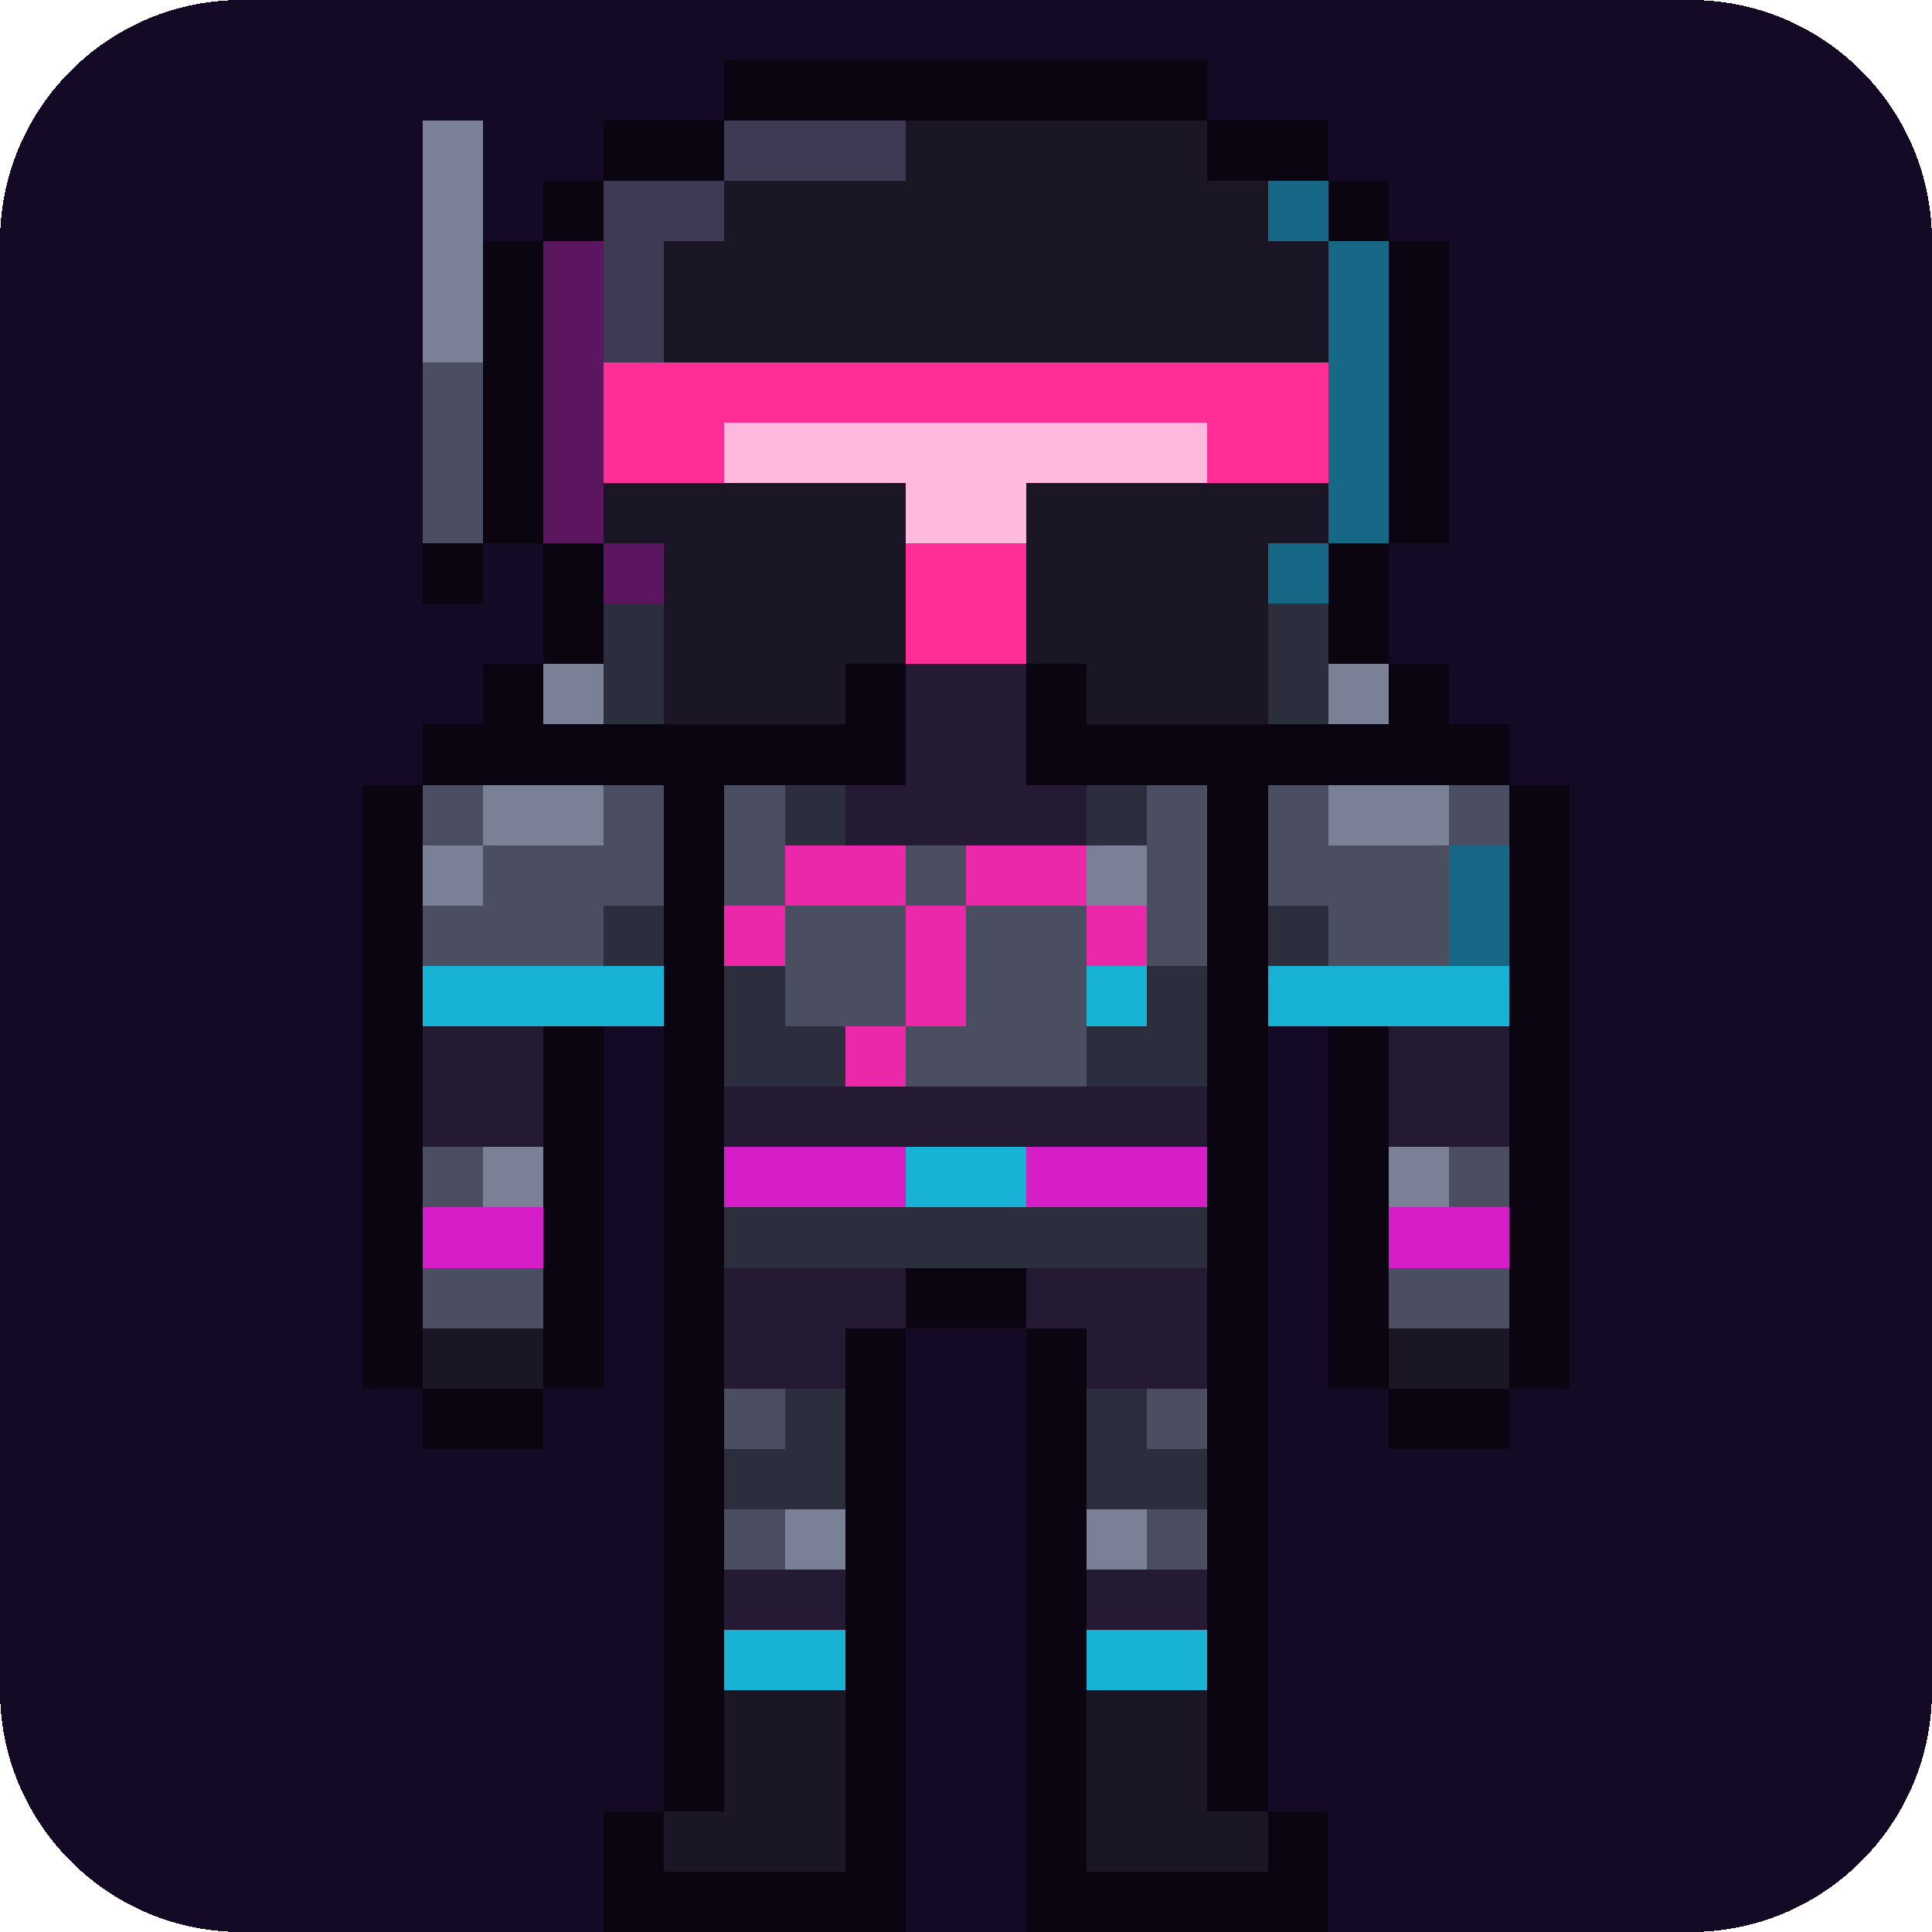
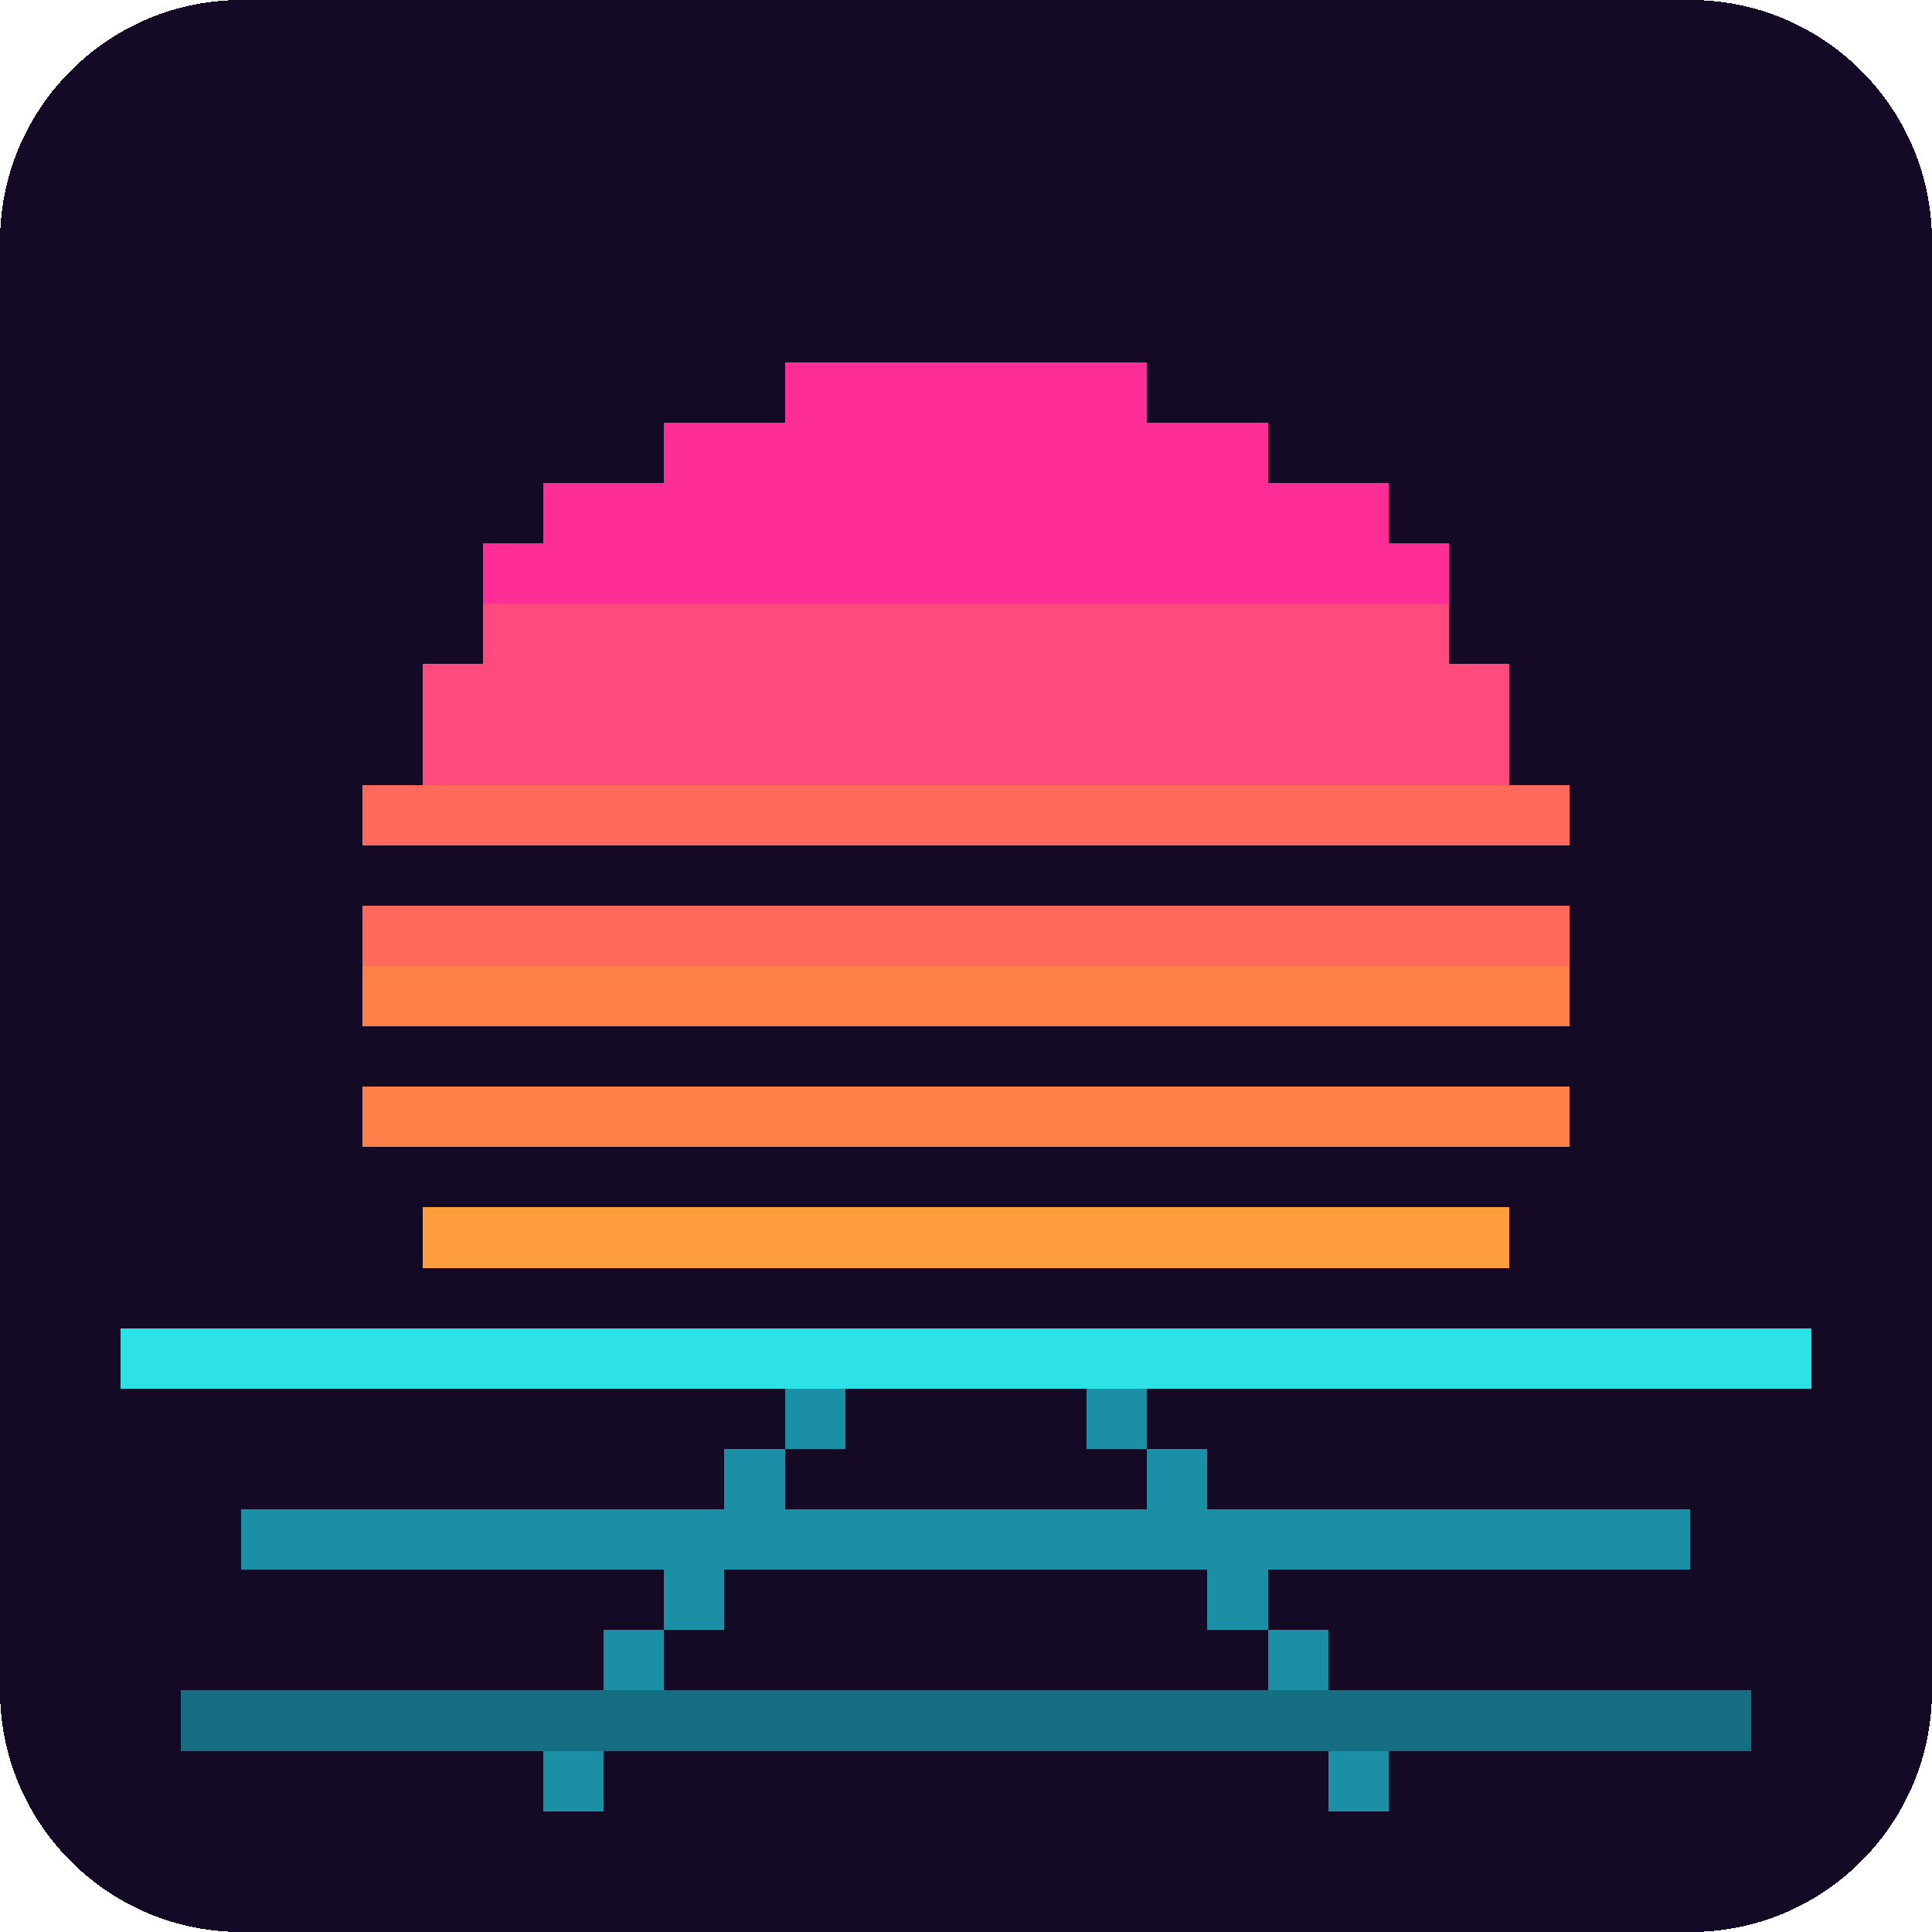
- <svg xmlns="http://www.w3.org/2000/svg" viewBox="0 0 32 32" shape-rendering="crispEdges" role="img" aria-label="synthalorian pixel sprite">
+ <svg xmlns="http://www.w3.org/2000/svg" viewBox="0 0 32 32" shape-rendering="crispEdges" role="img" aria-label="synthwave sunset">
  <rect width="32" height="32" rx="4" fill="#140a26" />
-   <rect x="12" y="1" width="8" height="1" fill="#0a0510" />
-   <rect x="7" y="2" width="1" height="1" fill="#7a8096" />
-   <rect x="10" y="2" width="2" height="1" fill="#0a0510" />
-   <rect x="12" y="2" width="3" height="1" fill="#3e3a54" />
-   <rect x="15" y="2" width="5" height="1" fill="#1a1626" />
-   <rect x="20" y="2" width="2" height="1" fill="#0a0510" />
-   <rect x="7" y="3" width="1" height="1" fill="#7a8096" />
-   <rect x="9" y="3" width="1" height="1" fill="#0a0510" />
-   <rect x="10" y="3" width="2" height="1" fill="#3e3a54" />
-   <rect x="12" y="3" width="9" height="1" fill="#1a1626" />
-   <rect x="21" y="3" width="1" height="1" fill="#166886" />
-   <rect x="22" y="3" width="1" height="1" fill="#0a0510" />
-   <rect x="7" y="4" width="1" height="1" fill="#7a8096" />
-   <rect x="8" y="4" width="1" height="1" fill="#0a0510" />
-   <rect x="9" y="4" width="1" height="1" fill="#5c1660" />
-   <rect x="10" y="4" width="1" height="1" fill="#3e3a54" />
-   <rect x="11" y="4" width="11" height="1" fill="#1a1626" />
-   <rect x="22" y="4" width="1" height="1" fill="#166886" />
-   <rect x="23" y="4" width="1" height="1" fill="#0a0510" />
-   <rect x="7" y="5" width="1" height="1" fill="#7a8096" />
-   <rect x="8" y="5" width="1" height="1" fill="#0a0510" />
-   <rect x="9" y="5" width="1" height="1" fill="#5c1660" />
-   <rect x="10" y="5" width="1" height="1" fill="#3e3a54" />
-   <rect x="11" y="5" width="11" height="1" fill="#1a1626" />
-   <rect x="22" y="5" width="1" height="1" fill="#166886" />
-   <rect x="23" y="5" width="1" height="1" fill="#0a0510" />
-   <rect x="7" y="6" width="1" height="1" fill="#4a4e60" />
-   <rect x="8" y="6" width="1" height="1" fill="#0a0510" />
-   <rect x="9" y="6" width="1" height="1" fill="#5c1660" />
-   <rect x="10" y="6" width="12" height="1" fill="#ff2e97" />
-   <rect x="22" y="6" width="1" height="1" fill="#166886" />
-   <rect x="23" y="6" width="1" height="1" fill="#0a0510" />
-   <rect x="7" y="7" width="1" height="1" fill="#4a4e60" />
-   <rect x="8" y="7" width="1" height="1" fill="#0a0510" />
-   <rect x="9" y="7" width="1" height="1" fill="#5c1660" />
-   <rect x="10" y="7" width="2" height="1" fill="#ff2e97" />
-   <rect x="12" y="7" width="8" height="1" fill="#ffb8de" />
-   <rect x="20" y="7" width="2" height="1" fill="#ff2e97" />
-   <rect x="22" y="7" width="1" height="1" fill="#166886" />
-   <rect x="23" y="7" width="1" height="1" fill="#0a0510" />
-   <rect x="7" y="8" width="1" height="1" fill="#4a4e60" />
-   <rect x="8" y="8" width="1" height="1" fill="#0a0510" />
-   <rect x="9" y="8" width="1" height="1" fill="#5c1660" />
-   <rect x="10" y="8" width="5" height="1" fill="#1a1626" />
-   <rect x="15" y="8" width="2" height="1" fill="#ffb8de" />
-   <rect x="17" y="8" width="5" height="1" fill="#1a1626" />
-   <rect x="22" y="8" width="1" height="1" fill="#166886" />
-   <rect x="23" y="8" width="1" height="1" fill="#0a0510" />
-   <rect x="7" y="9" width="1" height="1" fill="#0a0510" />
-   <rect x="9" y="9" width="1" height="1" fill="#0a0510" />
-   <rect x="10" y="9" width="1" height="1" fill="#5c1660" />
-   <rect x="11" y="9" width="4" height="1" fill="#1a1626" />
-   <rect x="15" y="9" width="2" height="1" fill="#ff2e97" />
-   <rect x="17" y="9" width="4" height="1" fill="#1a1626" />
-   <rect x="21" y="9" width="1" height="1" fill="#166886" />
-   <rect x="22" y="9" width="1" height="1" fill="#0a0510" />
-   <rect x="9" y="10" width="1" height="1" fill="#0a0510" />
-   <rect x="10" y="10" width="1" height="1" fill="#2c2e3e" />
-   <rect x="11" y="10" width="4" height="1" fill="#1a1626" />
-   <rect x="15" y="10" width="2" height="1" fill="#ff2e97" />
-   <rect x="17" y="10" width="4" height="1" fill="#1a1626" />
-   <rect x="21" y="10" width="1" height="1" fill="#2c2e3e" />
-   <rect x="22" y="10" width="1" height="1" fill="#0a0510" />
-   <rect x="8" y="11" width="1" height="1" fill="#0a0510" />
-   <rect x="9" y="11" width="1" height="1" fill="#7a8096" />
-   <rect x="10" y="11" width="1" height="1" fill="#2c2e3e" />
-   <rect x="11" y="11" width="3" height="1" fill="#1a1626" />
-   <rect x="14" y="11" width="1" height="1" fill="#0a0510" />
-   <rect x="15" y="11" width="2" height="1" fill="#241a34" />
-   <rect x="17" y="11" width="1" height="1" fill="#0a0510" />
-   <rect x="18" y="11" width="3" height="1" fill="#1a1626" />
-   <rect x="21" y="11" width="1" height="1" fill="#2c2e3e" />
-   <rect x="22" y="11" width="1" height="1" fill="#7a8096" />
-   <rect x="23" y="11" width="1" height="1" fill="#0a0510" />
-   <rect x="7" y="12" width="8" height="1" fill="#0a0510" />
-   <rect x="15" y="12" width="2" height="1" fill="#241a34" />
-   <rect x="17" y="12" width="8" height="1" fill="#0a0510" />
-   <rect x="6" y="13" width="1" height="1" fill="#0a0510" />
-   <rect x="7" y="13" width="1" height="1" fill="#4a4e60" />
-   <rect x="8" y="13" width="2" height="1" fill="#7a8096" />
-   <rect x="10" y="13" width="1" height="1" fill="#4a4e60" />
-   <rect x="11" y="13" width="1" height="1" fill="#0a0510" />
-   <rect x="12" y="13" width="1" height="1" fill="#4a4e60" />
-   <rect x="13" y="13" width="1" height="1" fill="#2c2e3e" />
-   <rect x="14" y="13" width="4" height="1" fill="#241a34" />
-   <rect x="18" y="13" width="1" height="1" fill="#2c2e3e" />
-   <rect x="19" y="13" width="1" height="1" fill="#4a4e60" />
-   <rect x="20" y="13" width="1" height="1" fill="#0a0510" />
-   <rect x="21" y="13" width="1" height="1" fill="#4a4e60" />
-   <rect x="22" y="13" width="2" height="1" fill="#7a8096" />
-   <rect x="24" y="13" width="1" height="1" fill="#4a4e60" />
-   <rect x="25" y="13" width="1" height="1" fill="#0a0510" />
-   <rect x="6" y="14" width="1" height="1" fill="#0a0510" />
-   <rect x="7" y="14" width="1" height="1" fill="#7a8096" />
-   <rect x="8" y="14" width="3" height="1" fill="#4a4e60" />
-   <rect x="11" y="14" width="1" height="1" fill="#0a0510" />
-   <rect x="12" y="14" width="1" height="1" fill="#4a4e60" />
-   <rect x="13" y="14" width="2" height="1" fill="#ec28aa" />
-   <rect x="15" y="14" width="1" height="1" fill="#4a4e60" />
-   <rect x="16" y="14" width="2" height="1" fill="#ec28aa" />
-   <rect x="18" y="14" width="1" height="1" fill="#7a8096" />
-   <rect x="19" y="14" width="1" height="1" fill="#4a4e60" />
-   <rect x="20" y="14" width="1" height="1" fill="#0a0510" />
-   <rect x="21" y="14" width="3" height="1" fill="#4a4e60" />
-   <rect x="24" y="14" width="1" height="1" fill="#166886" />
-   <rect x="25" y="14" width="1" height="1" fill="#0a0510" />
-   <rect x="6" y="15" width="1" height="1" fill="#0a0510" />
-   <rect x="7" y="15" width="3" height="1" fill="#4a4e60" />
-   <rect x="10" y="15" width="1" height="1" fill="#2c2e3e" />
-   <rect x="11" y="15" width="1" height="1" fill="#0a0510" />
-   <rect x="12" y="15" width="1" height="1" fill="#ec28aa" />
-   <rect x="13" y="15" width="2" height="1" fill="#4a4e60" />
-   <rect x="15" y="15" width="1" height="1" fill="#ec28aa" />
-   <rect x="16" y="15" width="2" height="1" fill="#4a4e60" />
-   <rect x="18" y="15" width="1" height="1" fill="#ec28aa" />
-   <rect x="19" y="15" width="1" height="1" fill="#4a4e60" />
-   <rect x="20" y="15" width="1" height="1" fill="#0a0510" />
-   <rect x="21" y="15" width="1" height="1" fill="#2c2e3e" />
-   <rect x="22" y="15" width="2" height="1" fill="#4a4e60" />
-   <rect x="24" y="15" width="1" height="1" fill="#166886" />
-   <rect x="25" y="15" width="1" height="1" fill="#0a0510" />
-   <rect x="6" y="16" width="1" height="1" fill="#0a0510" />
-   <rect x="7" y="16" width="4" height="1" fill="#18b2d4" />
-   <rect x="11" y="16" width="1" height="1" fill="#0a0510" />
-   <rect x="12" y="16" width="1" height="1" fill="#2c2e3e" />
-   <rect x="13" y="16" width="2" height="1" fill="#4a4e60" />
-   <rect x="15" y="16" width="1" height="1" fill="#ec28aa" />
-   <rect x="16" y="16" width="2" height="1" fill="#4a4e60" />
-   <rect x="18" y="16" width="1" height="1" fill="#18b2d4" />
-   <rect x="19" y="16" width="1" height="1" fill="#2c2e3e" />
-   <rect x="20" y="16" width="1" height="1" fill="#0a0510" />
-   <rect x="21" y="16" width="4" height="1" fill="#18b2d4" />
-   <rect x="25" y="16" width="1" height="1" fill="#0a0510" />
-   <rect x="6" y="17" width="1" height="1" fill="#0a0510" />
-   <rect x="7" y="17" width="2" height="1" fill="#241a34" />
-   <rect x="9" y="17" width="1" height="1" fill="#0a0510" />
-   <rect x="11" y="17" width="1" height="1" fill="#0a0510" />
-   <rect x="12" y="17" width="2" height="1" fill="#2c2e3e" />
-   <rect x="14" y="17" width="1" height="1" fill="#ec28aa" />
-   <rect x="15" y="17" width="3" height="1" fill="#4a4e60" />
-   <rect x="18" y="17" width="2" height="1" fill="#2c2e3e" />
-   <rect x="20" y="17" width="1" height="1" fill="#0a0510" />
-   <rect x="22" y="17" width="1" height="1" fill="#0a0510" />
-   <rect x="23" y="17" width="2" height="1" fill="#241a34" />
-   <rect x="25" y="17" width="1" height="1" fill="#0a0510" />
-   <rect x="6" y="18" width="1" height="1" fill="#0a0510" />
-   <rect x="7" y="18" width="2" height="1" fill="#241a34" />
-   <rect x="9" y="18" width="1" height="1" fill="#0a0510" />
-   <rect x="11" y="18" width="1" height="1" fill="#0a0510" />
-   <rect x="12" y="18" width="8" height="1" fill="#241a34" />
-   <rect x="20" y="18" width="1" height="1" fill="#0a0510" />
-   <rect x="22" y="18" width="1" height="1" fill="#0a0510" />
-   <rect x="23" y="18" width="2" height="1" fill="#241a34" />
-   <rect x="25" y="18" width="1" height="1" fill="#0a0510" />
-   <rect x="6" y="19" width="1" height="1" fill="#0a0510" />
-   <rect x="7" y="19" width="1" height="1" fill="#4a4e60" />
-   <rect x="8" y="19" width="1" height="1" fill="#7a8096" />
-   <rect x="9" y="19" width="1" height="1" fill="#0a0510" />
-   <rect x="11" y="19" width="1" height="1" fill="#0a0510" />
-   <rect x="12" y="19" width="3" height="1" fill="#d61ec8" />
-   <rect x="15" y="19" width="2" height="1" fill="#18b2d4" />
-   <rect x="17" y="19" width="3" height="1" fill="#d61ec8" />
-   <rect x="20" y="19" width="1" height="1" fill="#0a0510" />
-   <rect x="22" y="19" width="1" height="1" fill="#0a0510" />
-   <rect x="23" y="19" width="1" height="1" fill="#7a8096" />
-   <rect x="24" y="19" width="1" height="1" fill="#4a4e60" />
-   <rect x="25" y="19" width="1" height="1" fill="#0a0510" />
-   <rect x="6" y="20" width="1" height="1" fill="#0a0510" />
-   <rect x="7" y="20" width="2" height="1" fill="#d61ec8" />
-   <rect x="9" y="20" width="1" height="1" fill="#0a0510" />
-   <rect x="11" y="20" width="1" height="1" fill="#0a0510" />
-   <rect x="12" y="20" width="8" height="1" fill="#2c2e3e" />
-   <rect x="20" y="20" width="1" height="1" fill="#0a0510" />
-   <rect x="22" y="20" width="1" height="1" fill="#0a0510" />
-   <rect x="23" y="20" width="2" height="1" fill="#d61ec8" />
-   <rect x="25" y="20" width="1" height="1" fill="#0a0510" />
-   <rect x="6" y="21" width="1" height="1" fill="#0a0510" />
-   <rect x="7" y="21" width="2" height="1" fill="#4a4e60" />
-   <rect x="9" y="21" width="1" height="1" fill="#0a0510" />
-   <rect x="11" y="21" width="1" height="1" fill="#0a0510" />
-   <rect x="12" y="21" width="3" height="1" fill="#241a34" />
-   <rect x="15" y="21" width="2" height="1" fill="#0a0510" />
-   <rect x="17" y="21" width="3" height="1" fill="#241a34" />
-   <rect x="20" y="21" width="1" height="1" fill="#0a0510" />
-   <rect x="22" y="21" width="1" height="1" fill="#0a0510" />
-   <rect x="23" y="21" width="2" height="1" fill="#4a4e60" />
-   <rect x="25" y="21" width="1" height="1" fill="#0a0510" />
-   <rect x="6" y="22" width="1" height="1" fill="#0a0510" />
-   <rect x="7" y="22" width="2" height="1" fill="#1a1626" />
-   <rect x="9" y="22" width="1" height="1" fill="#0a0510" />
-   <rect x="11" y="22" width="1" height="1" fill="#0a0510" />
-   <rect x="12" y="22" width="2" height="1" fill="#241a34" />
-   <rect x="14" y="22" width="1" height="1" fill="#0a0510" />
-   <rect x="17" y="22" width="1" height="1" fill="#0a0510" />
-   <rect x="18" y="22" width="2" height="1" fill="#241a34" />
-   <rect x="20" y="22" width="1" height="1" fill="#0a0510" />
-   <rect x="22" y="22" width="1" height="1" fill="#0a0510" />
-   <rect x="23" y="22" width="2" height="1" fill="#1a1626" />
-   <rect x="25" y="22" width="1" height="1" fill="#0a0510" />
-   <rect x="7" y="23" width="2" height="1" fill="#0a0510" />
-   <rect x="11" y="23" width="1" height="1" fill="#0a0510" />
-   <rect x="12" y="23" width="1" height="1" fill="#4a4e60" />
-   <rect x="13" y="23" width="1" height="1" fill="#2c2e3e" />
-   <rect x="14" y="23" width="1" height="1" fill="#0a0510" />
-   <rect x="17" y="23" width="1" height="1" fill="#0a0510" />
-   <rect x="18" y="23" width="1" height="1" fill="#2c2e3e" />
-   <rect x="19" y="23" width="1" height="1" fill="#4a4e60" />
-   <rect x="20" y="23" width="1" height="1" fill="#0a0510" />
-   <rect x="23" y="23" width="2" height="1" fill="#0a0510" />
-   <rect x="11" y="24" width="1" height="1" fill="#0a0510" />
-   <rect x="12" y="24" width="2" height="1" fill="#2c2e3e" />
-   <rect x="14" y="24" width="1" height="1" fill="#0a0510" />
-   <rect x="17" y="24" width="1" height="1" fill="#0a0510" />
-   <rect x="18" y="24" width="2" height="1" fill="#2c2e3e" />
-   <rect x="20" y="24" width="1" height="1" fill="#0a0510" />
-   <rect x="11" y="25" width="1" height="1" fill="#0a0510" />
-   <rect x="12" y="25" width="1" height="1" fill="#4a4e60" />
-   <rect x="13" y="25" width="1" height="1" fill="#7a8096" />
-   <rect x="14" y="25" width="1" height="1" fill="#0a0510" />
-   <rect x="17" y="25" width="1" height="1" fill="#0a0510" />
-   <rect x="18" y="25" width="1" height="1" fill="#7a8096" />
-   <rect x="19" y="25" width="1" height="1" fill="#4a4e60" />
-   <rect x="20" y="25" width="1" height="1" fill="#0a0510" />
-   <rect x="11" y="26" width="1" height="1" fill="#0a0510" />
-   <rect x="12" y="26" width="2" height="1" fill="#241a34" />
-   <rect x="14" y="26" width="1" height="1" fill="#0a0510" />
-   <rect x="17" y="26" width="1" height="1" fill="#0a0510" />
-   <rect x="18" y="26" width="2" height="1" fill="#241a34" />
-   <rect x="20" y="26" width="1" height="1" fill="#0a0510" />
-   <rect x="11" y="27" width="1" height="1" fill="#0a0510" />
-   <rect x="12" y="27" width="2" height="1" fill="#18b2d4" />
-   <rect x="14" y="27" width="1" height="1" fill="#0a0510" />
-   <rect x="17" y="27" width="1" height="1" fill="#0a0510" />
-   <rect x="18" y="27" width="2" height="1" fill="#18b2d4" />
-   <rect x="20" y="27" width="1" height="1" fill="#0a0510" />
-   <rect x="11" y="28" width="1" height="1" fill="#0a0510" />
-   <rect x="12" y="28" width="2" height="1" fill="#1a1626" />
-   <rect x="14" y="28" width="1" height="1" fill="#0a0510" />
-   <rect x="17" y="28" width="1" height="1" fill="#0a0510" />
-   <rect x="18" y="28" width="2" height="1" fill="#1a1626" />
-   <rect x="20" y="28" width="1" height="1" fill="#0a0510" />
-   <rect x="11" y="29" width="1" height="1" fill="#0a0510" />
-   <rect x="12" y="29" width="2" height="1" fill="#1a1626" />
-   <rect x="14" y="29" width="1" height="1" fill="#0a0510" />
-   <rect x="17" y="29" width="1" height="1" fill="#0a0510" />
-   <rect x="18" y="29" width="2" height="1" fill="#1a1626" />
-   <rect x="20" y="29" width="1" height="1" fill="#0a0510" />
-   <rect x="10" y="30" width="1" height="1" fill="#0a0510" />
-   <rect x="11" y="30" width="3" height="1" fill="#1a1626" />
-   <rect x="14" y="30" width="1" height="1" fill="#0a0510" />
-   <rect x="17" y="30" width="1" height="1" fill="#0a0510" />
-   <rect x="18" y="30" width="3" height="1" fill="#1a1626" />
-   <rect x="21" y="30" width="1" height="1" fill="#0a0510" />
-   <rect x="10" y="31" width="5" height="1" fill="#0a0510" />
-   <rect x="17" y="31" width="5" height="1" fill="#0a0510" />
+   <rect x="13" y="6" width="6" height="1" fill="#ff2e97" />
+   <rect x="11" y="7" width="10" height="1" fill="#ff2e97" />
+   <rect x="9" y="8" width="14" height="1" fill="#ff2e97" />
+   <rect x="8" y="9" width="16" height="1" fill="#ff2e97" />
+   <rect x="8" y="10" width="16" height="1" fill="#ff4a7d" />
+   <rect x="7" y="11" width="18" height="1" fill="#ff4a7d" />
+   <rect x="7" y="12" width="18" height="1" fill="#ff4a7d" />
+   <rect x="6" y="13" width="20" height="1" fill="#ff6a5c" />
+   <rect x="6" y="15" width="20" height="1" fill="#ff6a5c" />
+   <rect x="6" y="16" width="20" height="1" fill="#ff8048" />
+   <rect x="6" y="18" width="20" height="1" fill="#ff8048" />
+   <rect x="7" y="20" width="18" height="1" fill="#ff9e3d" />
+   <rect x="2" y="22" width="28" height="1" fill="#2de2e6" />
+   <rect x="4" y="25" width="24" height="1" fill="#1b8fa6" />
+   <rect x="3" y="28" width="26" height="1" fill="#156e82" />
+   <rect x="13" y="23" width="1" height="1" fill="#1b8fa6" />
+   <rect x="18" y="23" width="1" height="1" fill="#1b8fa6" />
+   <rect x="12" y="24" width="1" height="1" fill="#1b8fa6" />
+   <rect x="19" y="24" width="1" height="1" fill="#1b8fa6" />
+   <rect x="11" y="26" width="1" height="1" fill="#1b8fa6" />
+   <rect x="20" y="26" width="1" height="1" fill="#1b8fa6" />
+   <rect x="10" y="27" width="1" height="1" fill="#1b8fa6" />
+   <rect x="21" y="27" width="1" height="1" fill="#1b8fa6" />
+   <rect x="9" y="29" width="1" height="1" fill="#1b8fa6" />
+   <rect x="22" y="29" width="1" height="1" fill="#1b8fa6" />
</svg>
